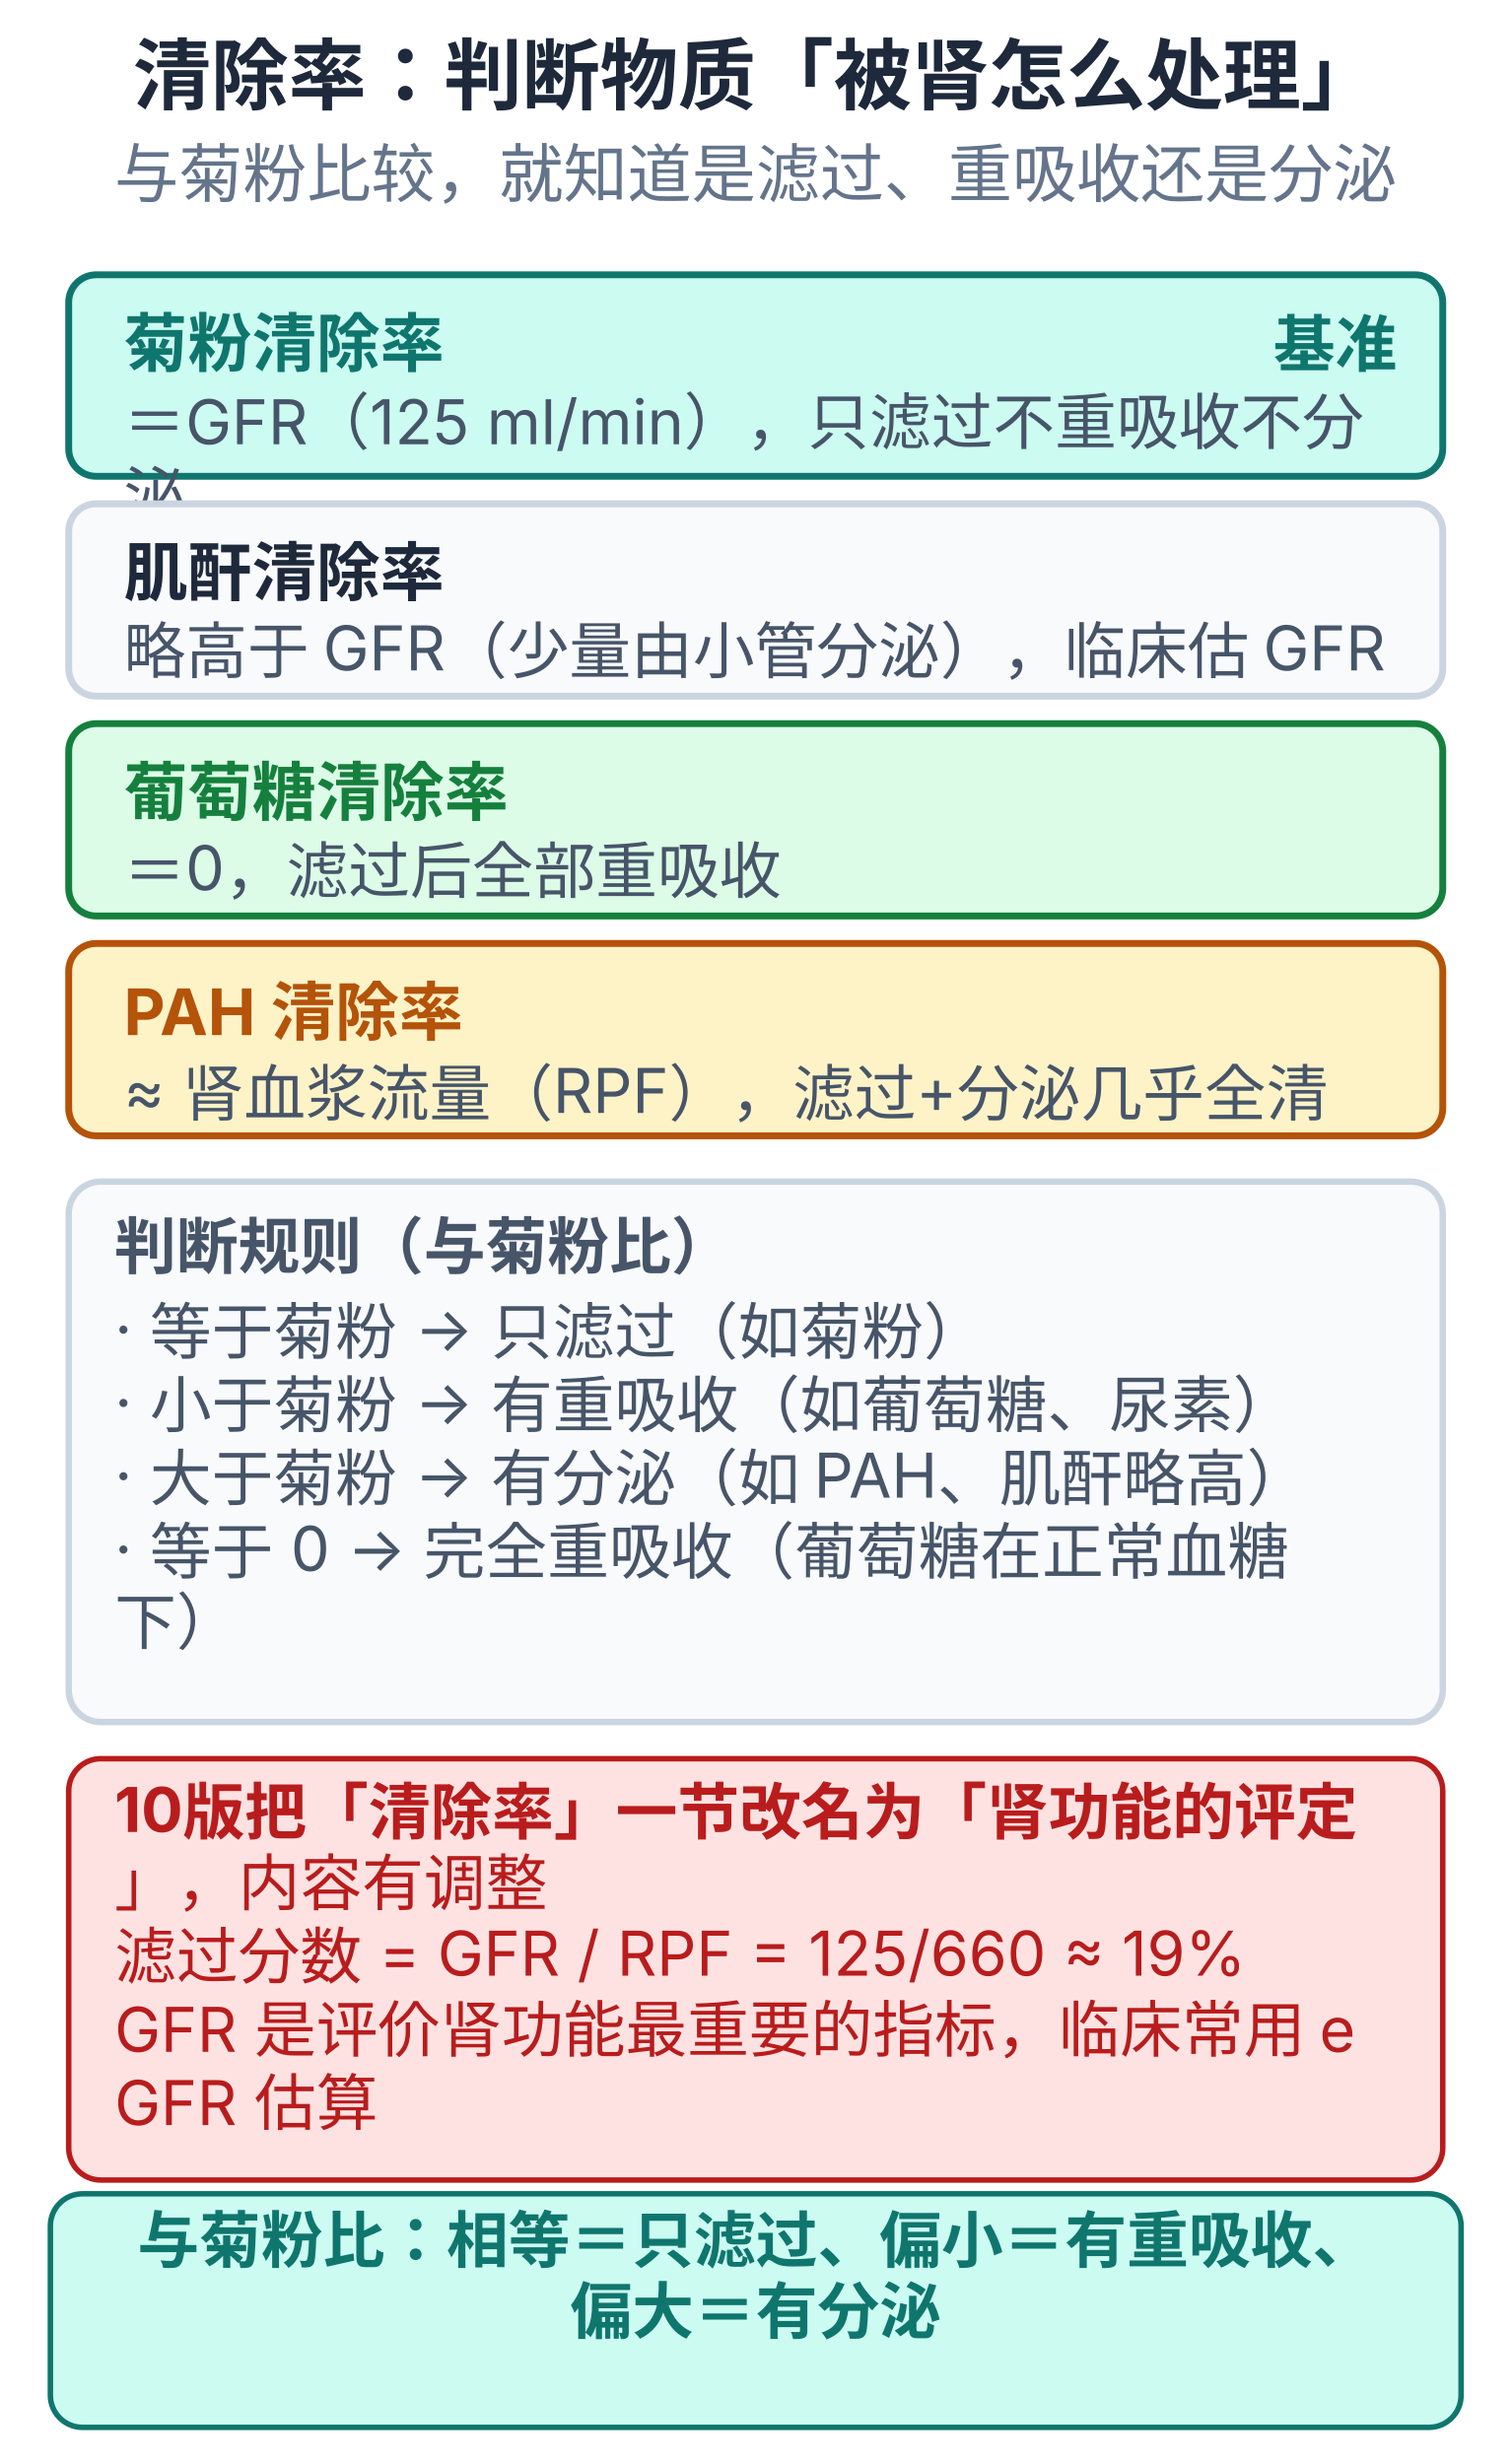
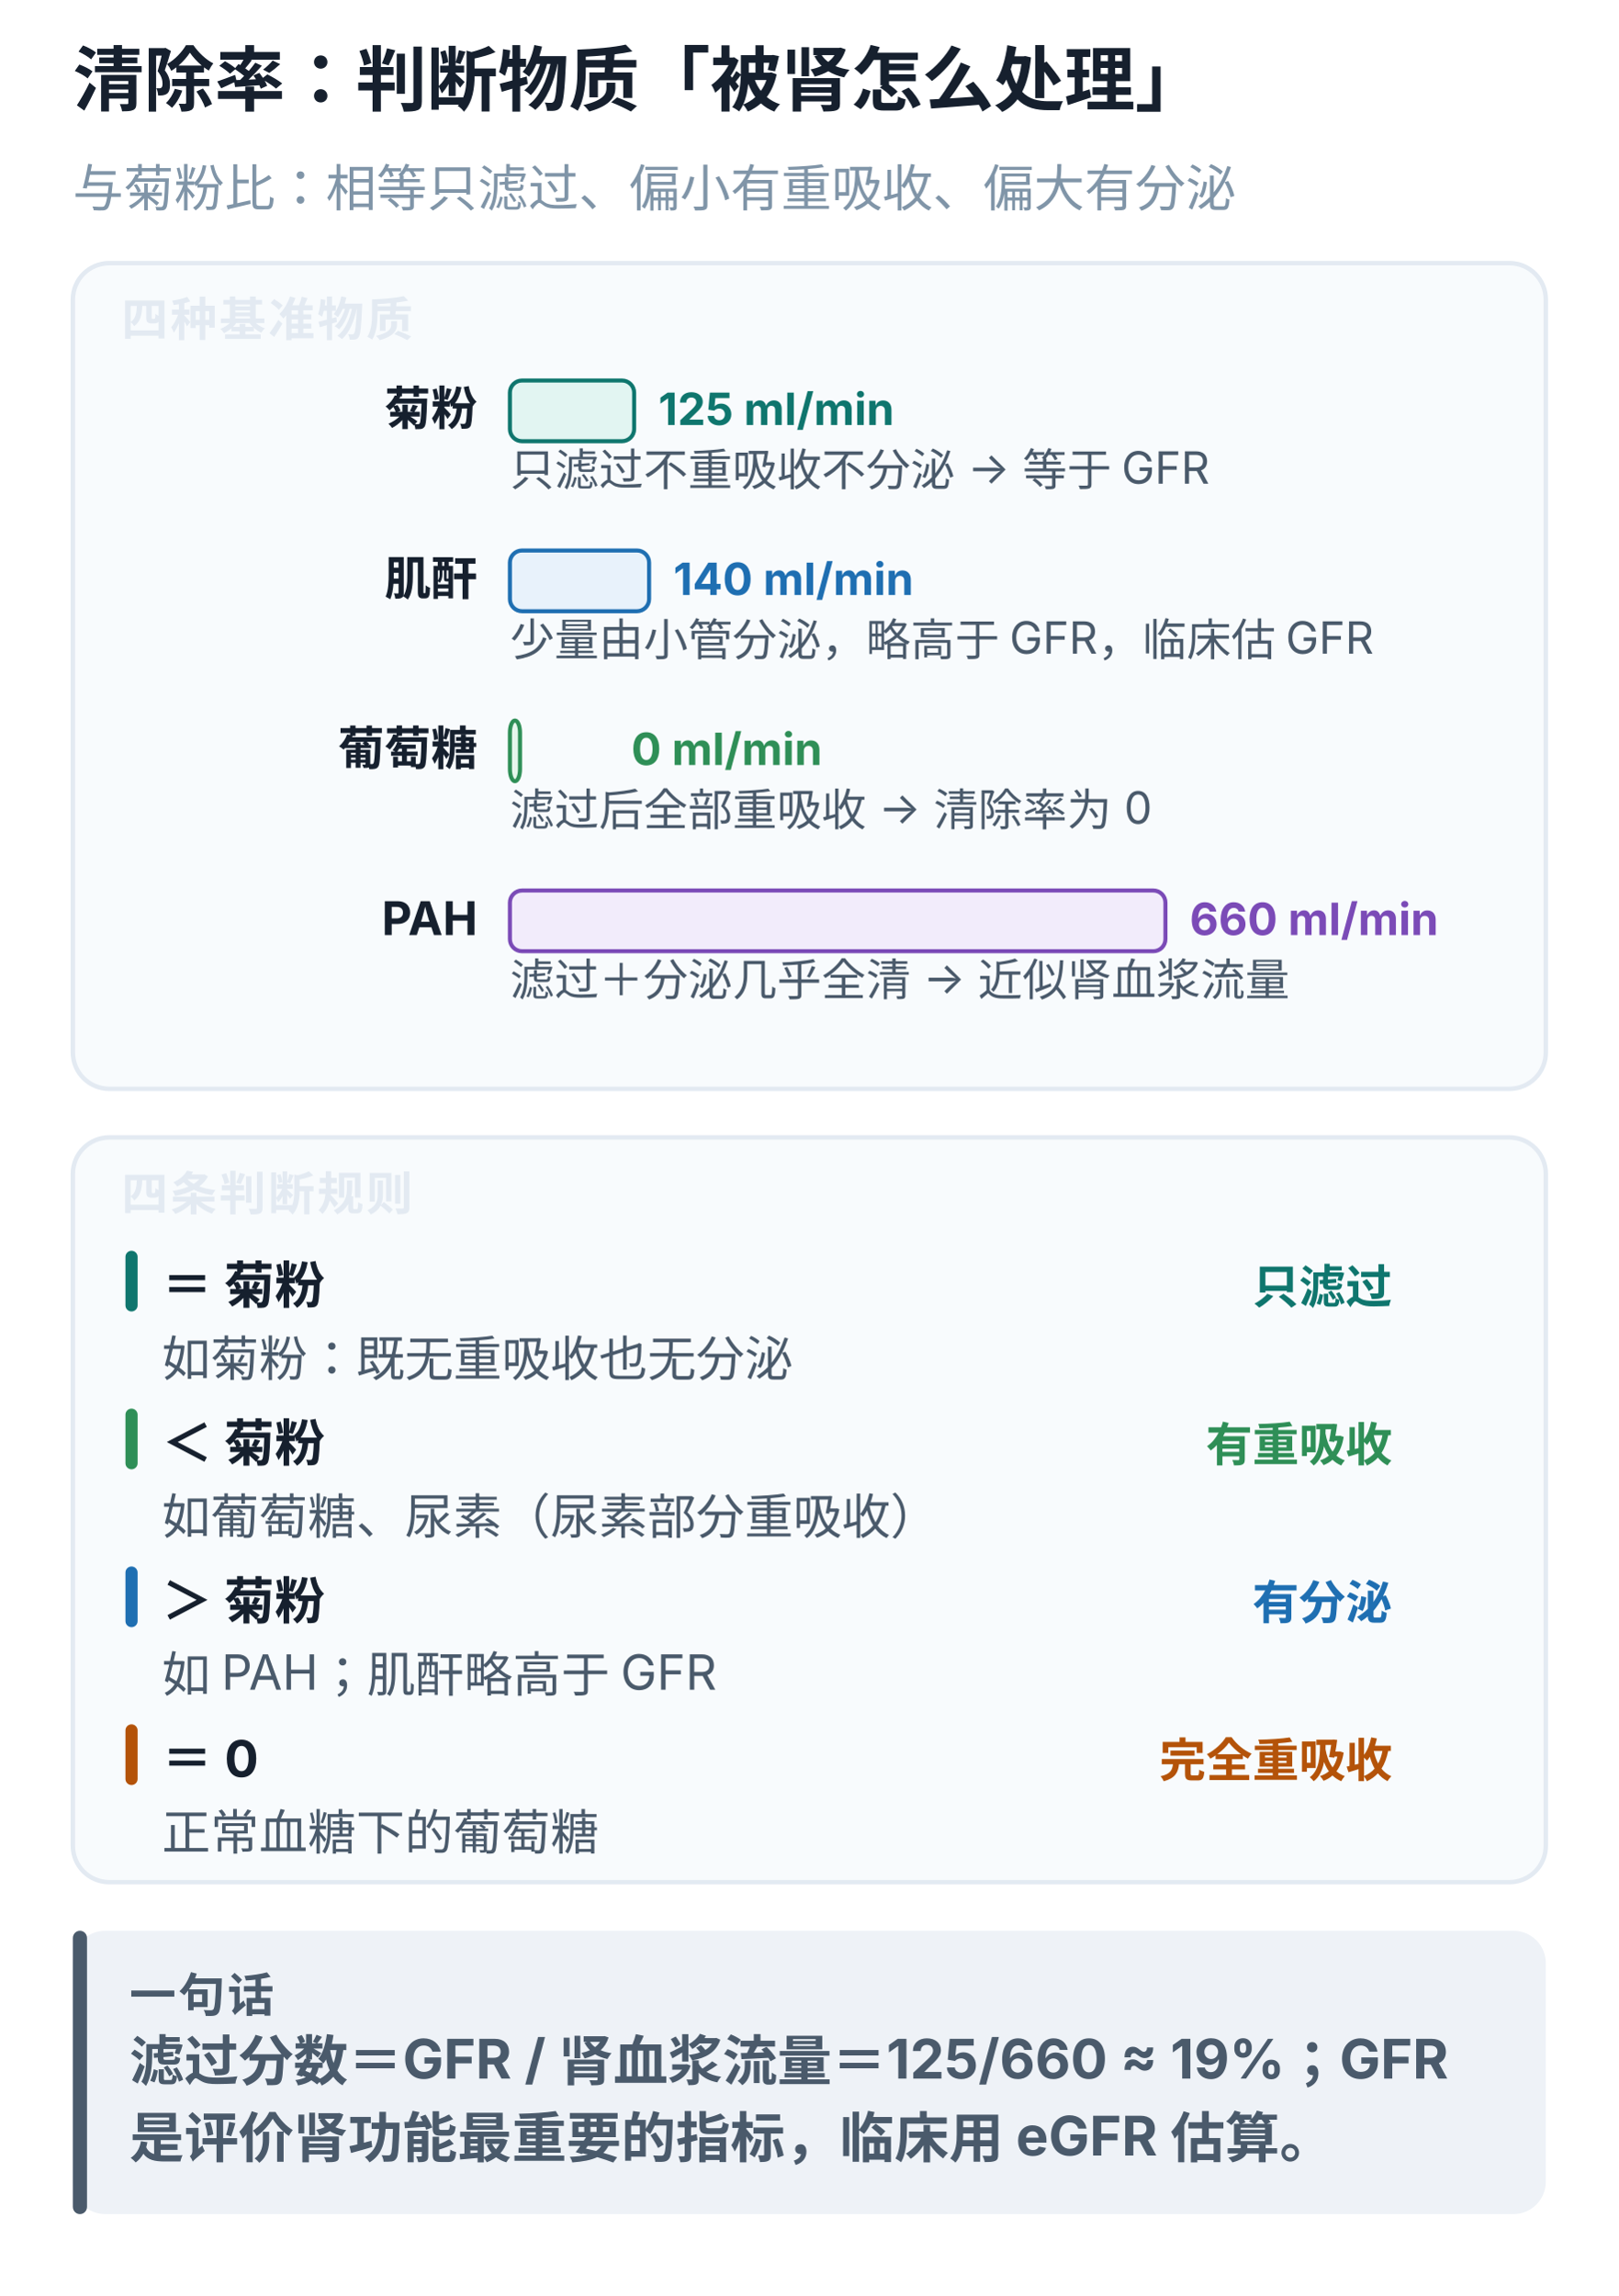
- <svg xmlns="http://www.w3.org/2000/svg" viewBox="0 0 330 538" width="100%" style="max-width:330px;display:block;margin:0 auto;background:#ffffff;border-radius:10px" role="img">
-   <text x="165.0" y="22.6" text-anchor="middle" font-size="17" font-weight="700" fill="#1e293b" font-family="-apple-system,'PingFang SC','Microsoft YaHei',sans-serif">清除率：判断物质「被肾怎么处理」</text>
-   <text x="165.0" y="43.0" text-anchor="middle" font-size="14" font-weight="400" fill="#64748b" font-family="-apple-system,'PingFang SC','Microsoft YaHei',sans-serif">与菊粉比较，就知道是滤过、重吸收还是分泌</text>
-   <rect x="15.0" y="60.0" width="300.0" height="44.0" rx="6" fill="#ccfbf1" stroke="#0f766e" stroke-width="1.5" />
-   <text x="27.0" y="80.0" text-anchor="start" font-size="14" font-weight="700" fill="#0f766e" font-family="-apple-system,'PingFang SC','Microsoft YaHei',sans-serif">菊粉清除率</text>
-   <text x="305.0" y="80.0" text-anchor="end" font-size="13.5" font-weight="700" fill="#0f766e" font-family="-apple-system,'PingFang SC','Microsoft YaHei',sans-serif">基准</text>
-   <text x="27.0" y="97.0" text-anchor="start" font-size="13.5" font-weight="400" fill="#475569" font-family="-apple-system,'PingFang SC','Microsoft YaHei',sans-serif">＝GFR（125 ml/min），只滤过不重吸收不分</text>
-   <text x="27.0" y="113.0" text-anchor="start" font-size="13.5" font-weight="400" fill="#475569" font-family="-apple-system,'PingFang SC','Microsoft YaHei',sans-serif">泌</text>
-   <rect x="15.0" y="110.0" width="300.0" height="42.0" rx="6" fill="#f8fafc" stroke="#cbd5e1" stroke-width="1.5" />
-   <text x="27.0" y="130.0" text-anchor="start" font-size="14" font-weight="700" fill="#1e293b" font-family="-apple-system,'PingFang SC','Microsoft YaHei',sans-serif">肌酐清除率</text>
-   <text x="27.0" y="147.0" text-anchor="start" font-size="13.5" font-weight="400" fill="#475569" font-family="-apple-system,'PingFang SC','Microsoft YaHei',sans-serif">略高于 GFR（少量由小管分泌），临床估 GFR</text>
-   <rect x="15.0" y="158.0" width="300.0" height="42.0" rx="6" fill="#dcfce7" stroke="#15803d" stroke-width="1.5" />
-   <text x="27.0" y="178.0" text-anchor="start" font-size="14" font-weight="700" fill="#15803d" font-family="-apple-system,'PingFang SC','Microsoft YaHei',sans-serif">葡萄糖清除率</text>
-   <text x="27.0" y="195.0" text-anchor="start" font-size="13.5" font-weight="400" fill="#475569" font-family="-apple-system,'PingFang SC','Microsoft YaHei',sans-serif">＝0，滤过后全部重吸收</text>
-   <rect x="15.0" y="206.0" width="300.0" height="42.0" rx="6" fill="#fef3c7" stroke="#b45309" stroke-width="1.5" />
-   <text x="27.0" y="226.0" text-anchor="start" font-size="14" font-weight="700" fill="#b45309" font-family="-apple-system,'PingFang SC','Microsoft YaHei',sans-serif">PAH 清除率</text>
-   <text x="27.0" y="243.0" text-anchor="start" font-size="13.5" font-weight="400" fill="#475569" font-family="-apple-system,'PingFang SC','Microsoft YaHei',sans-serif">≈ 肾血浆流量（RPF），滤过+分泌几乎全清</text>
-   <rect x="15.0" y="258.0" width="300.0" height="118.0" rx="7" fill="#f8fafc" stroke="#cbd5e1" stroke-width="1.4" />
-   <text x="25.0" y="277.0" text-anchor="start" font-size="13.5" font-weight="700" fill="#475569" font-family="-apple-system,'PingFang SC','Microsoft YaHei',sans-serif">判断规则（与菊粉比）</text>
-   <text x="25.0" y="295.0" text-anchor="start" font-size="13.5" font-weight="400" fill="#475569" font-family="-apple-system,'PingFang SC','Microsoft YaHei',sans-serif">· 等于菊粉 → 只滤过（如菊粉）</text>
-   <text x="25.0" y="311.0" text-anchor="start" font-size="13.5" font-weight="400" fill="#475569" font-family="-apple-system,'PingFang SC','Microsoft YaHei',sans-serif">· 小于菊粉 → 有重吸收（如葡萄糖、尿素）</text>
-   <text x="25.0" y="327.0" text-anchor="start" font-size="13.5" font-weight="400" fill="#475569" font-family="-apple-system,'PingFang SC','Microsoft YaHei',sans-serif">· 大于菊粉 → 有分泌（如 PAH、肌酐略高）</text>
-   <text x="25.0" y="343.0" text-anchor="start" font-size="13.5" font-weight="400" fill="#475569" font-family="-apple-system,'PingFang SC','Microsoft YaHei',sans-serif">· 等于 0 → 完全重吸收（葡萄糖在正常血糖</text>
-   <text x="25.0" y="359.0" text-anchor="start" font-size="13.5" font-weight="400" fill="#475569" font-family="-apple-system,'PingFang SC','Microsoft YaHei',sans-serif">下）</text>
-   <rect x="15.0" y="384.0" width="300.0" height="92.0" rx="7" fill="#fee2e2" stroke="#b91c1c" stroke-width="1.2" />
-   <text x="25.0" y="400.0" text-anchor="start" font-size="13.5" font-weight="700" fill="#b91c1c" font-family="-apple-system,'PingFang SC','Microsoft YaHei',sans-serif">10版把「清除率」一节改名为「肾功能的评定</text>
-   <text x="25.0" y="416.0" text-anchor="start" font-size="13.5" font-weight="400" fill="#b91c1c" font-family="-apple-system,'PingFang SC','Microsoft YaHei',sans-serif">」，内容有调整</text>
-   <text x="25.0" y="432.0" text-anchor="start" font-size="13.5" font-weight="400" fill="#b91c1c" font-family="-apple-system,'PingFang SC','Microsoft YaHei',sans-serif">滤过分数 = GFR / RPF = 125/660 ≈ 19%</text>
-   <text x="25.0" y="448.0" text-anchor="start" font-size="13.5" font-weight="400" fill="#b91c1c" font-family="-apple-system,'PingFang SC','Microsoft YaHei',sans-serif">GFR 是评价肾功能最重要的指标，临床常用 e</text>
-   <text x="25.0" y="464.0" text-anchor="start" font-size="13.5" font-weight="400" fill="#b91c1c" font-family="-apple-system,'PingFang SC','Microsoft YaHei',sans-serif">GFR 估算</text>
-   <rect x="11.0" y="479.0" width="308.0" height="51.0" rx="7" fill="#ccfbf1" stroke="#0f766e" stroke-width="1.2" />
-   <text x="165.0" y="494.0" text-anchor="middle" font-size="13.5" font-weight="700" fill="#0f766e" font-family="-apple-system,'PingFang SC','Microsoft YaHei',sans-serif">与菊粉比：相等＝只滤过、偏小＝有重吸收、</text>
-   <text x="165.0" y="509.5" text-anchor="middle" font-size="13.5" font-weight="700" fill="#0f766e" font-family="-apple-system,'PingFang SC','Microsoft YaHei',sans-serif">偏大＝有分泌</text>
+ <svg xmlns="http://www.w3.org/2000/svg" viewBox="0 0 400 567" width="100%" style="max-width:400px;display:block;margin:0 auto;background:#ffffff;border-radius:12px" role="img" aria-label="清除率：判断物质被肾怎么处理">
+   <text x="18.0" y="26.0" font-size="17.5" font-weight="700" fill="#16202e" font-family="-apple-system,BlinkMacSystemFont,'PingFang SC','Microsoft YaHei',sans-serif">清除率：判断物质「被肾怎么处理」</text>
+   <text x="18.0" y="51.0" font-size="12.5" font-weight="400" fill="#8095a8" font-family="-apple-system,BlinkMacSystemFont,'PingFang SC','Microsoft YaHei',sans-serif">与菊粉比：相等只滤过、偏小有重吸收、偏大有分泌</text>
+   <rect x="18.0" y="65.0" width="364.0" height="204.0" rx="9" fill="#f8fbfd" stroke="#e3eaf2" stroke-width="1.1" />
+   <text x="30.0" y="83.0" font-size="11.5" font-weight="700" fill="#e3eaf2" letter-spacing="0.6" font-family="-apple-system,BlinkMacSystemFont,'PingFang SC','Microsoft YaHei',sans-serif">四种基准物质</text>
+   <text x="118.0" y="105.0" text-anchor="end" font-size="11.5" font-weight="700" fill="#16202e" font-family="-apple-system,BlinkMacSystemFont,'PingFang SC','Microsoft YaHei',sans-serif">菊粉</text>
+   <rect x="126.0" y="94.0" width="30.7" height="15.0" rx="3" fill="#e2f5f2" stroke="#0f766e" stroke-width="1" />
+   <text x="162.7" y="105.0" font-size="11" font-weight="700" fill="#0f766e" font-family="-apple-system,BlinkMacSystemFont,'PingFang SC','Microsoft YaHei',sans-serif">125 ml/min</text>
+   <text x="126.0" y="120.0" font-size="11" font-weight="400" fill="#4a5a6b" font-family="-apple-system,BlinkMacSystemFont,'PingFang SC','Microsoft YaHei',sans-serif">只滤过不重吸收不分泌 → 等于 GFR</text>
+   <text x="118.0" y="147.0" text-anchor="end" font-size="11.5" font-weight="700" fill="#16202e" font-family="-apple-system,BlinkMacSystemFont,'PingFang SC','Microsoft YaHei',sans-serif">肌酐</text>
+   <rect x="126.0" y="136.0" width="34.4" height="15.0" rx="3" fill="#e8f2fb" stroke="#1f6fb2" stroke-width="1" />
+   <text x="166.4" y="147.0" font-size="11" font-weight="700" fill="#1f6fb2" font-family="-apple-system,BlinkMacSystemFont,'PingFang SC','Microsoft YaHei',sans-serif">140 ml/min</text>
+   <text x="126.0" y="162.0" font-size="11" font-weight="400" fill="#4a5a6b" font-family="-apple-system,BlinkMacSystemFont,'PingFang SC','Microsoft YaHei',sans-serif">少量由小管分泌，略高于 GFR，临床估 GFR</text>
+   <text x="118.0" y="189.0" text-anchor="end" font-size="11.5" font-weight="700" fill="#16202e" font-family="-apple-system,BlinkMacSystemFont,'PingFang SC','Microsoft YaHei',sans-serif">葡萄糖</text>
+   <rect x="126.0" y="178.0" width="2.5" height="15.0" rx="3" fill="#e6f6ec" stroke="#2f8f57" stroke-width="1" />
+   <text x="156.0" y="189.0" font-size="11" font-weight="700" fill="#2f8f57" font-family="-apple-system,BlinkMacSystemFont,'PingFang SC','Microsoft YaHei',sans-serif">0 ml/min</text>
+   <text x="126.0" y="204.0" font-size="11" font-weight="400" fill="#4a5a6b" font-family="-apple-system,BlinkMacSystemFont,'PingFang SC','Microsoft YaHei',sans-serif">滤过后全部重吸收 → 清除率为 0</text>
+   <text x="118.0" y="231.0" text-anchor="end" font-size="11.5" font-weight="700" fill="#16202e" font-family="-apple-system,BlinkMacSystemFont,'PingFang SC','Microsoft YaHei',sans-serif">PAH</text>
+   <rect x="126.0" y="220.0" width="162.0" height="15.0" rx="3" fill="#f2ecfb" stroke="#7b4bb7" stroke-width="1" />
+   <text x="294.0" y="231.0" font-size="11" font-weight="700" fill="#7b4bb7" font-family="-apple-system,BlinkMacSystemFont,'PingFang SC','Microsoft YaHei',sans-serif">660 ml/min</text>
+   <text x="126.0" y="246.0" font-size="11" font-weight="400" fill="#4a5a6b" font-family="-apple-system,BlinkMacSystemFont,'PingFang SC','Microsoft YaHei',sans-serif">滤过＋分泌几乎全清 → 近似肾血浆流量</text>
+   <rect x="18.0" y="281.0" width="364.0" height="184.0" rx="9" fill="#f8fbfd" stroke="#e3eaf2" stroke-width="1.1" />
+   <text x="30.0" y="299.0" font-size="11.5" font-weight="700" fill="#e3eaf2" letter-spacing="0.6" font-family="-apple-system,BlinkMacSystemFont,'PingFang SC','Microsoft YaHei',sans-serif">四条判断规则</text>
+   <rect x="31.0" y="309.0" width="3.0" height="15.0" rx="1.5" fill="#0f766e" />
+   <text x="40.0" y="322.0" font-size="12.5" font-weight="700" fill="#16202e" font-family="-apple-system,BlinkMacSystemFont,'PingFang SC','Microsoft YaHei',sans-serif">＝ 菊粉</text>
+   <text x="344.0" y="322.0" text-anchor="end" font-size="11.5" font-weight="700" fill="#0f766e" font-family="-apple-system,BlinkMacSystemFont,'PingFang SC','Microsoft YaHei',sans-serif">只滤过</text>
+   <text x="40.0" y="340.0" font-size="12" font-weight="400" fill="#4a5a6b" font-family="-apple-system,BlinkMacSystemFont,'PingFang SC','Microsoft YaHei',sans-serif">如菊粉：既无重吸收也无分泌</text>
+   <rect x="31.0" y="348.0" width="3.0" height="15.0" rx="1.5" fill="#2f8f57" />
+   <text x="40.0" y="361.0" font-size="12.5" font-weight="700" fill="#16202e" font-family="-apple-system,BlinkMacSystemFont,'PingFang SC','Microsoft YaHei',sans-serif">＜ 菊粉</text>
+   <text x="344.0" y="361.0" text-anchor="end" font-size="11.5" font-weight="700" fill="#2f8f57" font-family="-apple-system,BlinkMacSystemFont,'PingFang SC','Microsoft YaHei',sans-serif">有重吸收</text>
+   <text x="40.0" y="379.0" font-size="12" font-weight="400" fill="#4a5a6b" font-family="-apple-system,BlinkMacSystemFont,'PingFang SC','Microsoft YaHei',sans-serif">如葡萄糖、尿素（尿素部分重吸收）</text>
+   <rect x="31.0" y="387.0" width="3.0" height="15.0" rx="1.5" fill="#1f6fb2" />
+   <text x="40.0" y="400.0" font-size="12.5" font-weight="700" fill="#16202e" font-family="-apple-system,BlinkMacSystemFont,'PingFang SC','Microsoft YaHei',sans-serif">＞ 菊粉</text>
+   <text x="344.0" y="400.0" text-anchor="end" font-size="11.5" font-weight="700" fill="#1f6fb2" font-family="-apple-system,BlinkMacSystemFont,'PingFang SC','Microsoft YaHei',sans-serif">有分泌</text>
+   <text x="40.0" y="418.0" font-size="12" font-weight="400" fill="#4a5a6b" font-family="-apple-system,BlinkMacSystemFont,'PingFang SC','Microsoft YaHei',sans-serif">如 PAH；肌酐略高于 GFR</text>
+   <rect x="31.0" y="426.0" width="3.0" height="15.0" rx="1.5" fill="#b45309" />
+   <text x="40.0" y="439.0" font-size="12.5" font-weight="700" fill="#16202e" font-family="-apple-system,BlinkMacSystemFont,'PingFang SC','Microsoft YaHei',sans-serif">＝ 0</text>
+   <text x="344.0" y="439.0" text-anchor="end" font-size="11.5" font-weight="700" fill="#b45309" font-family="-apple-system,BlinkMacSystemFont,'PingFang SC','Microsoft YaHei',sans-serif">完全重吸收</text>
+   <text x="40.0" y="457.0" font-size="12" font-weight="400" fill="#4a5a6b" font-family="-apple-system,BlinkMacSystemFont,'PingFang SC','Microsoft YaHei',sans-serif">正常血糖下的葡萄糖</text>
+   <rect x="18.0" y="477.0" width="364.0" height="70.0" rx="8" fill="#eef2f7" />
+   <rect x="18.0" y="477.0" width="3.5" height="70.0" rx="1.8" fill="#4a5a6b" />
+   <text x="32.0" y="497.0" font-size="11.5" font-weight="700" fill="#4a5a6b" letter-spacing="0.6" font-family="-apple-system,BlinkMacSystemFont,'PingFang SC','Microsoft YaHei',sans-serif">一句话</text>
+   <text x="32.0" y="514.0" font-size="13.5" font-weight="700" fill="#4a5a6b" font-family="-apple-system,BlinkMacSystemFont,'PingFang SC','Microsoft YaHei',sans-serif">滤过分数＝GFR / 肾血浆流量＝125/660 ≈ 19%；GFR</text>
+   <text x="32.0" y="533.0" font-size="13.5" font-weight="700" fill="#4a5a6b" font-family="-apple-system,BlinkMacSystemFont,'PingFang SC','Microsoft YaHei',sans-serif">是评价肾功能最重要的指标，临床用 eGFR 估算。</text>
</svg>
